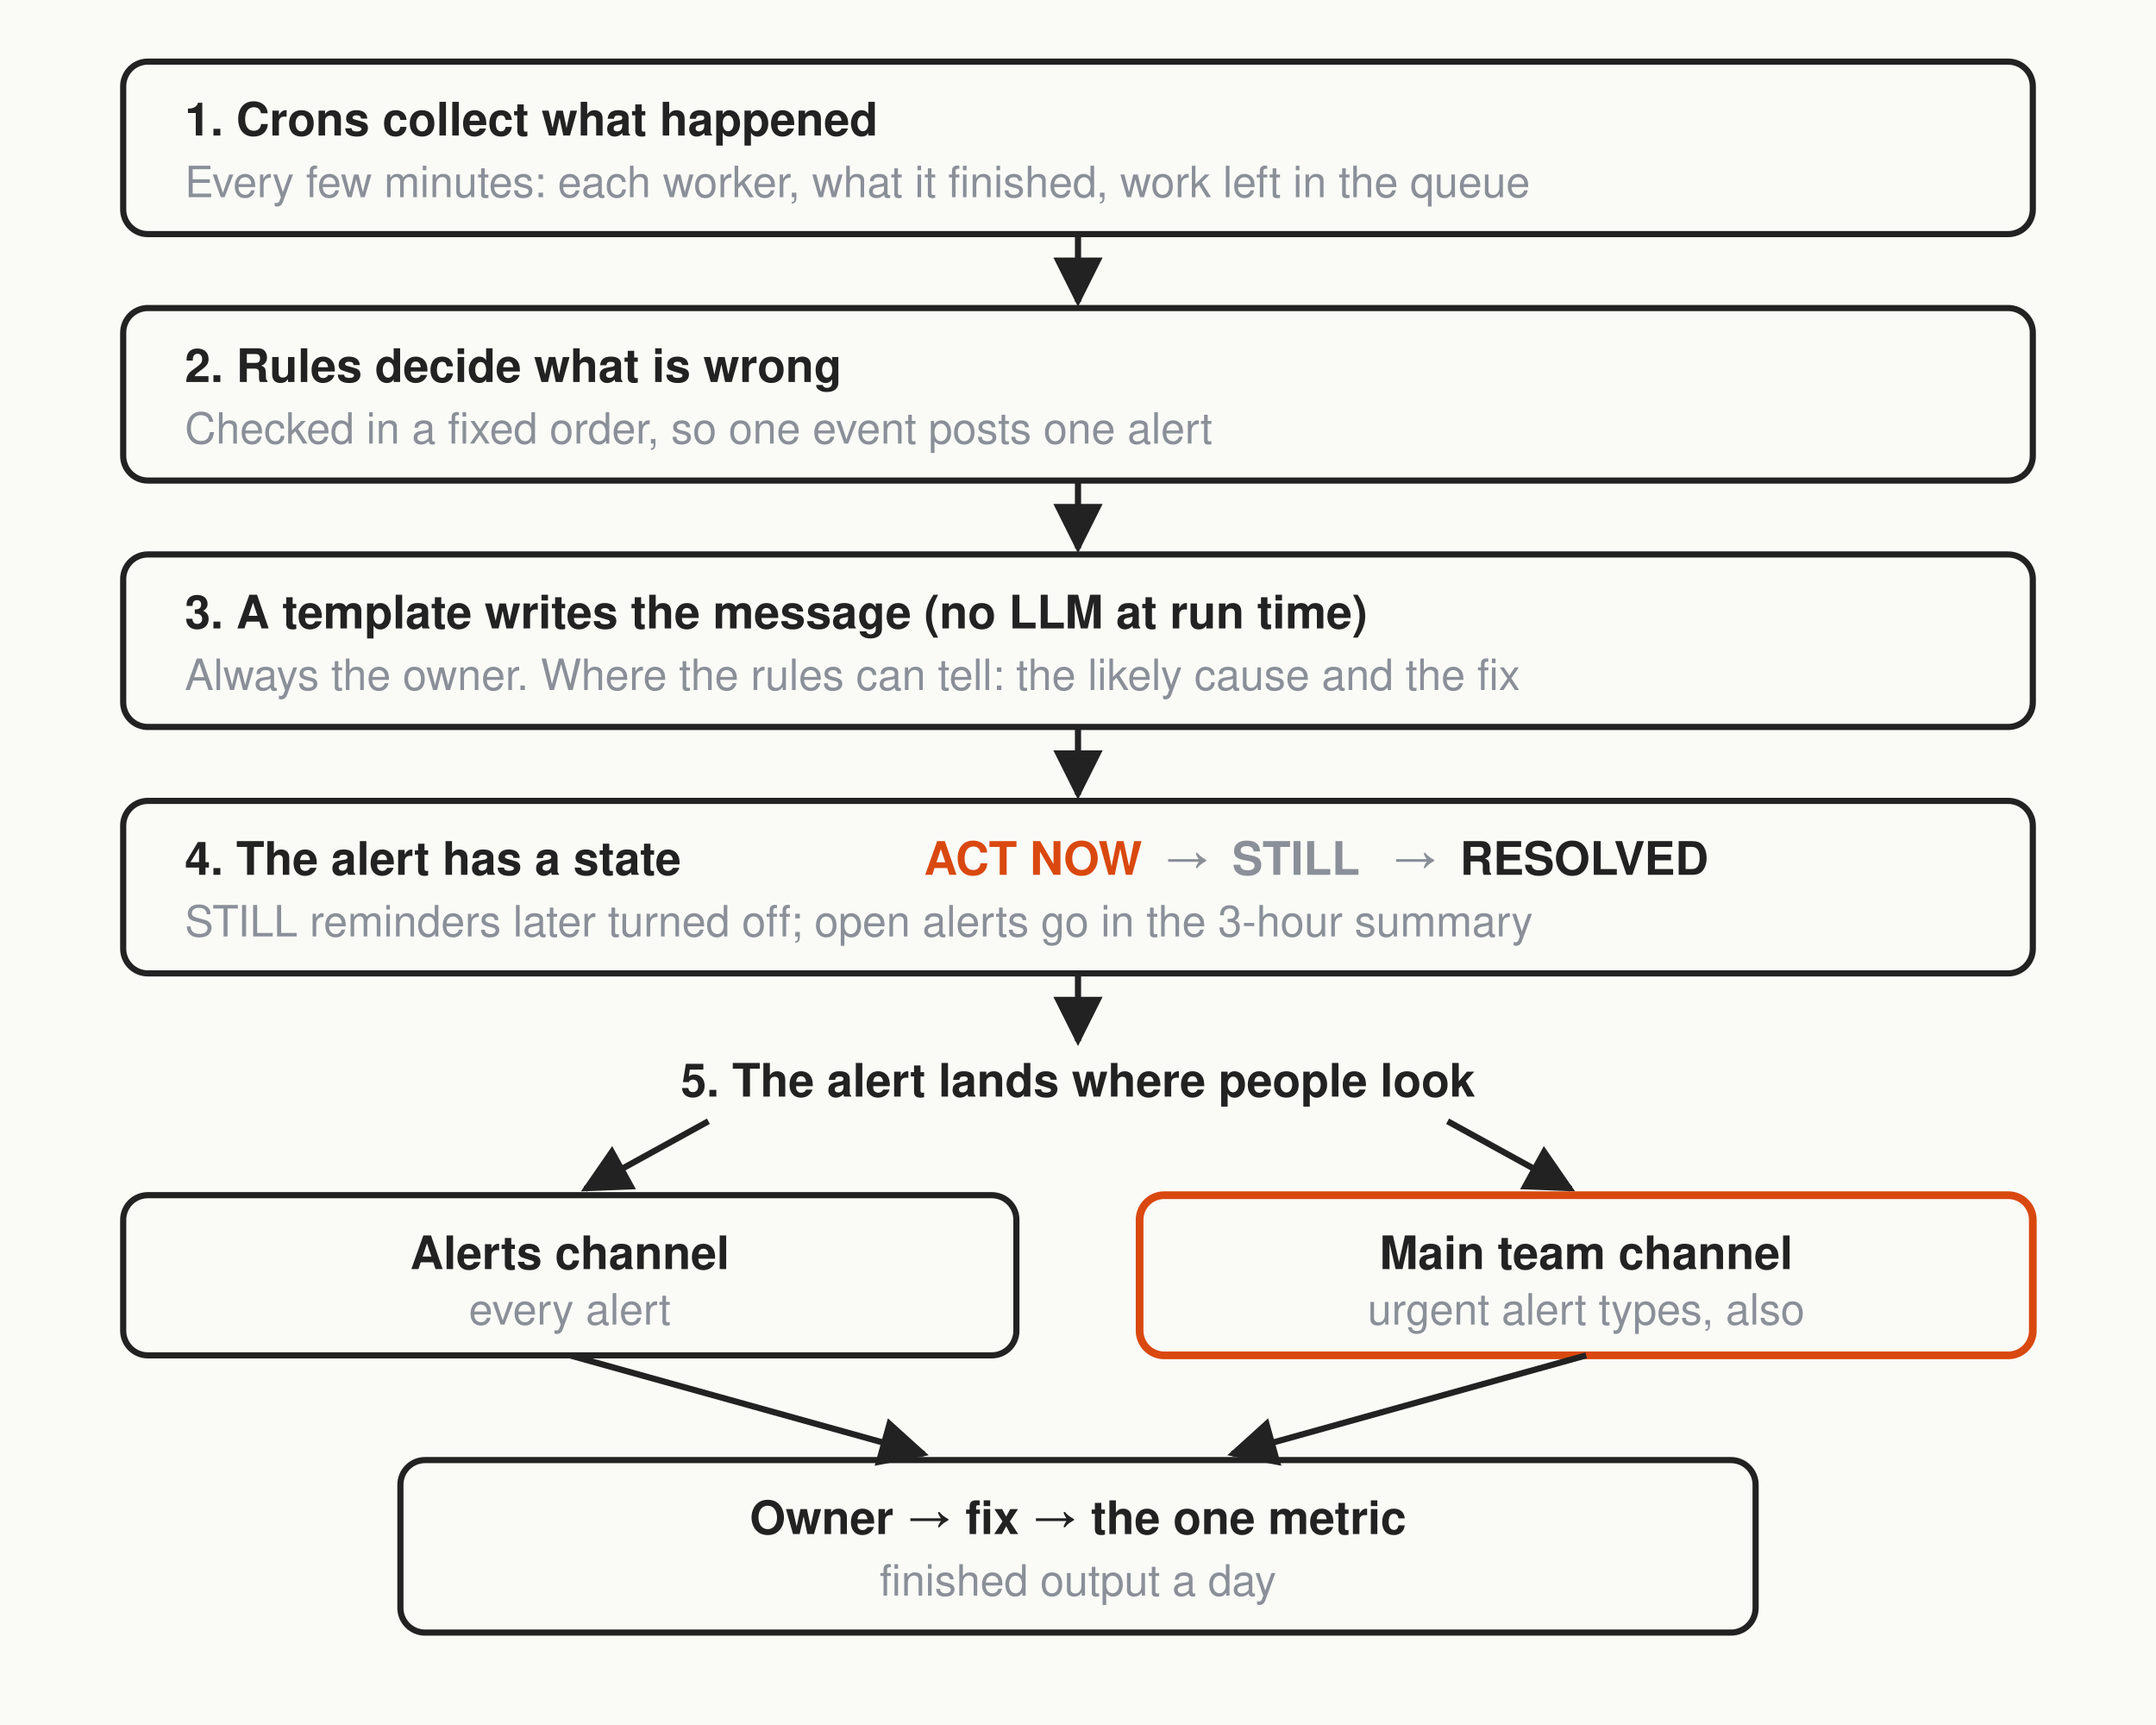
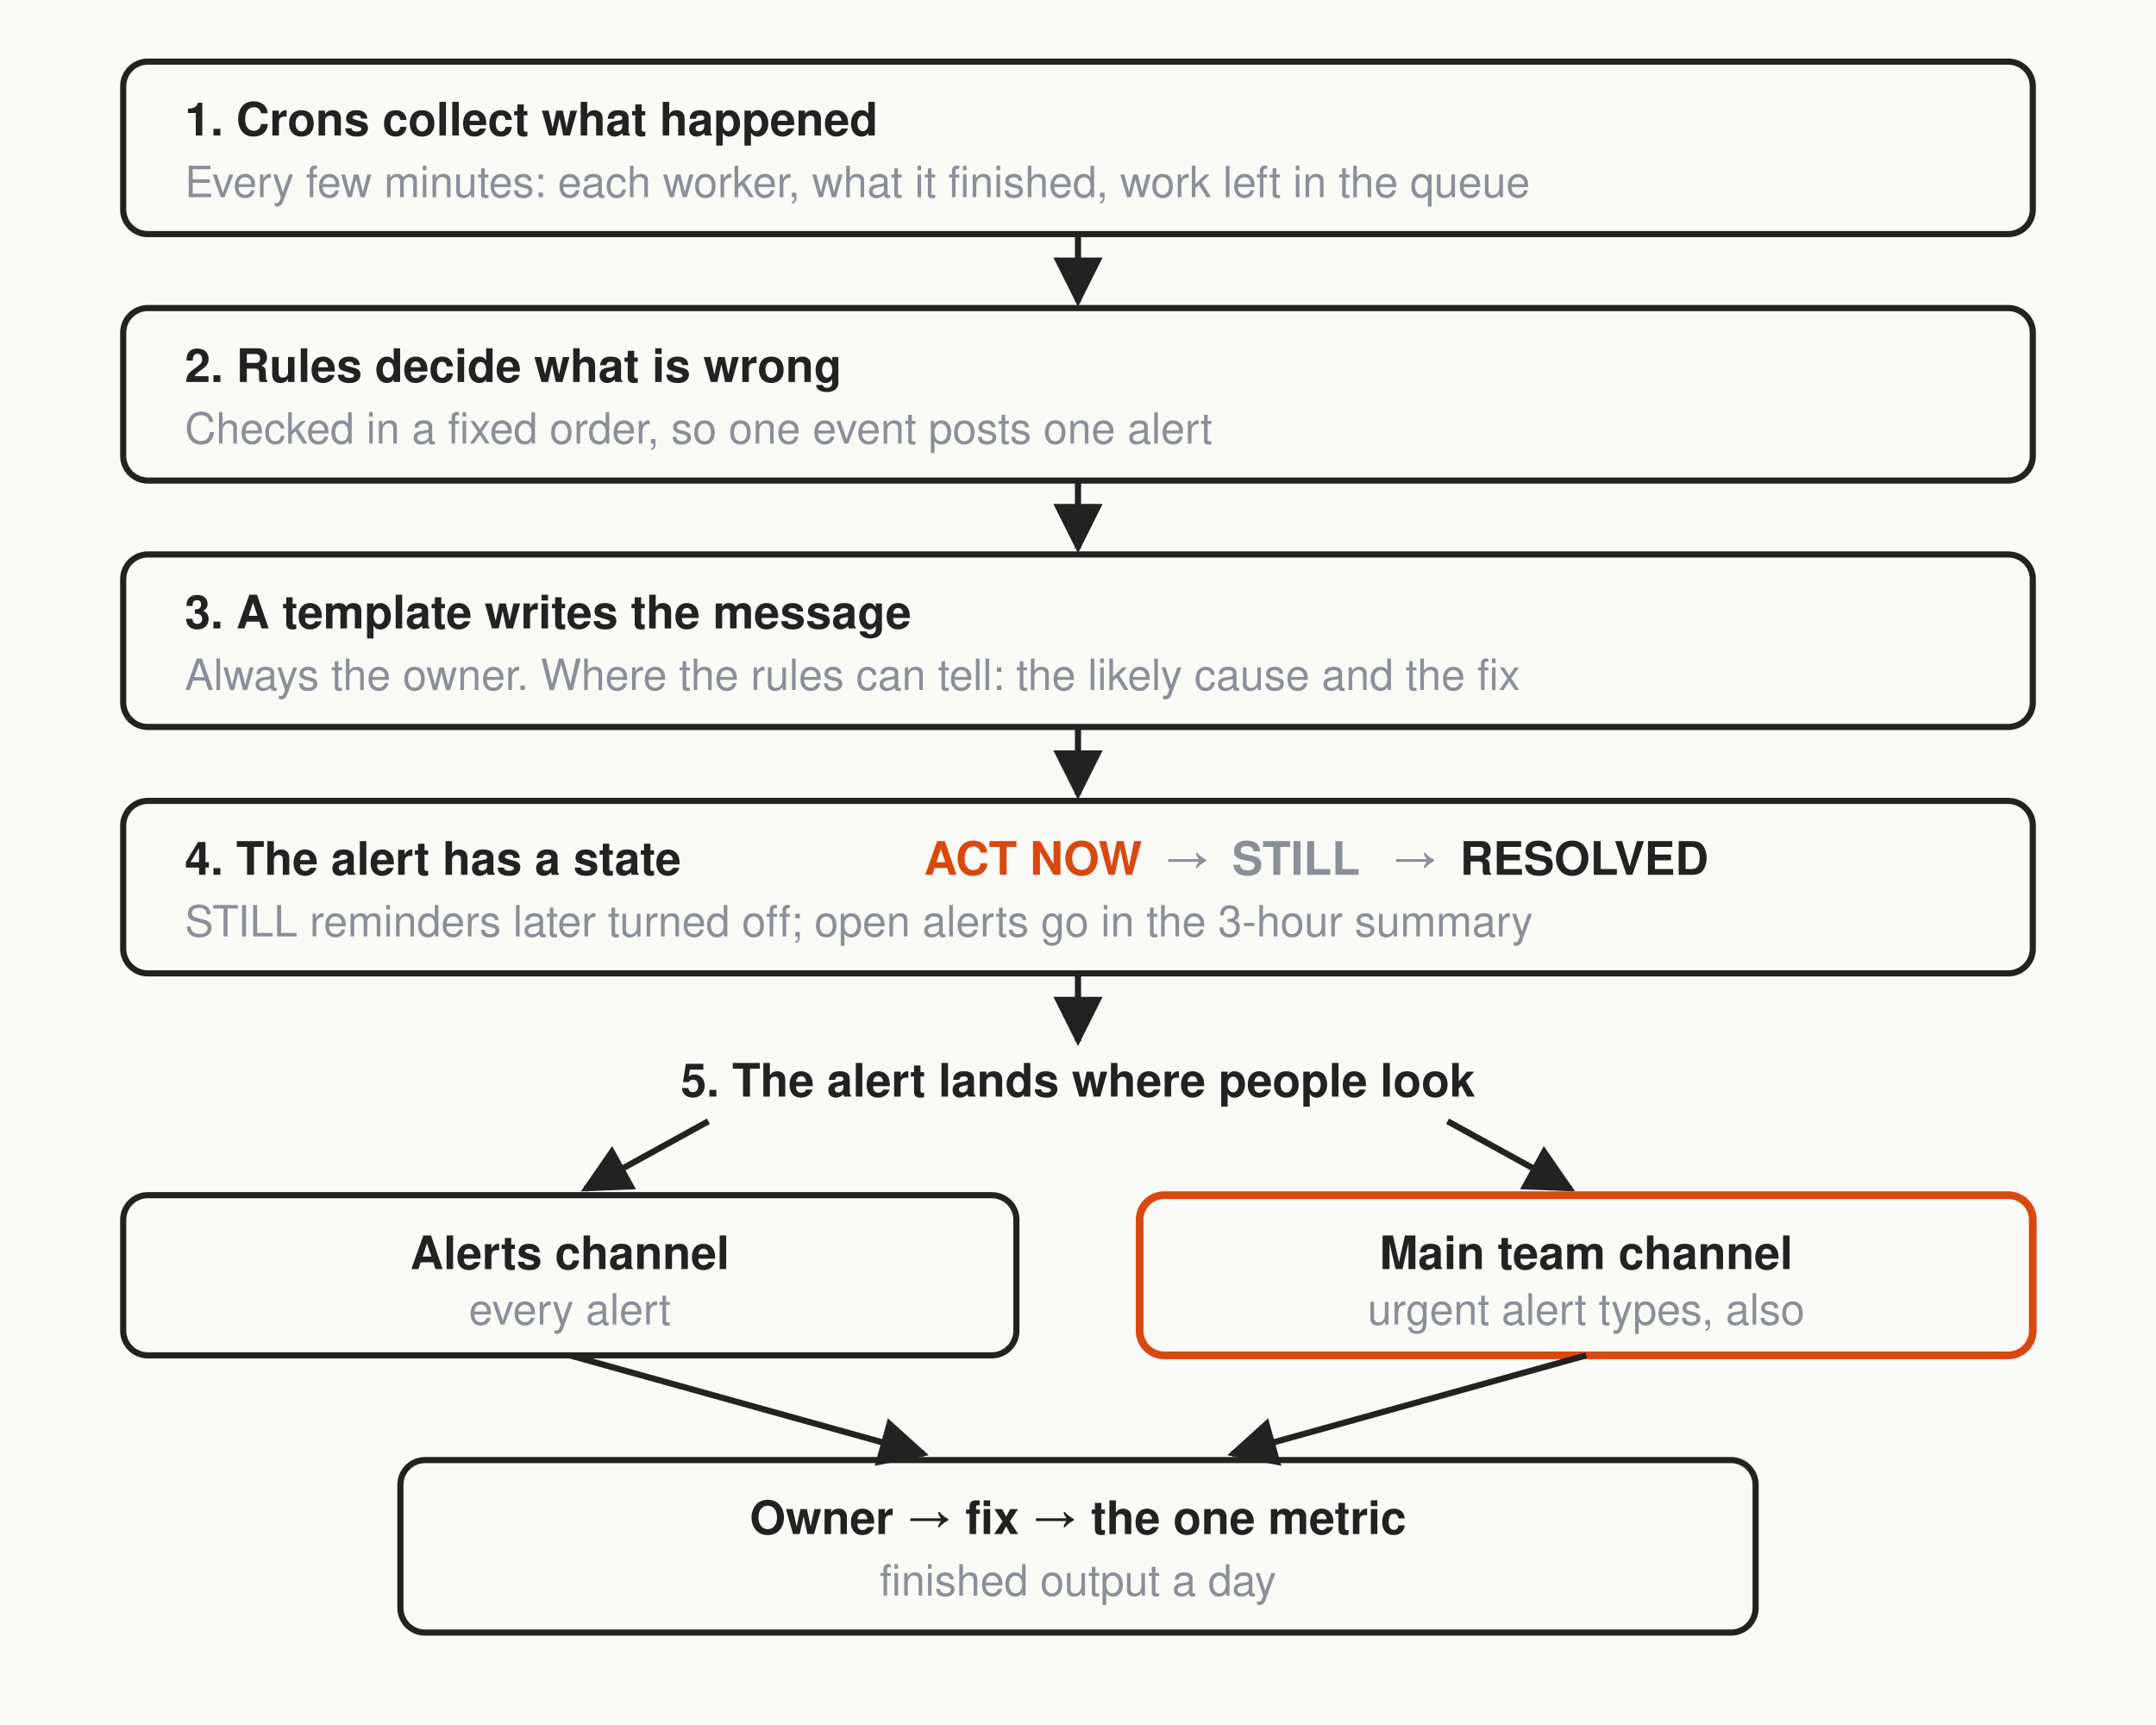
<svg xmlns="http://www.w3.org/2000/svg" viewBox="0 0 700 560" width="700" height="560" font-family="Helvetica, Arial, sans-serif">
  <defs>
    <marker id="arrow" viewBox="0 0 10 10" refX="9" refY="5" markerWidth="8" markerHeight="8" orient="auto-start-reverse">
      <path d="M0,0 L10,5 L0,10 z" fill="#222222" />
    </marker>
  </defs>
  <rect width="700" height="560" fill="#fafaf7" />
  <g font-size="15" fill="#222222">
    <rect x="40" y="20" width="620" height="56" rx="8" fill="none" stroke="#222222" stroke-width="2" />
    <text x="60" y="44" font-weight="bold">1. Crons collect what happened</text>
    <text x="60" y="64" font-size="14" fill="#8a8f98">Every few minutes: each worker, what it finished, work left in the queue</text>
    <line x1="350" y1="76" x2="350" y2="98" stroke="#222222" stroke-width="2" marker-end="url(#arrow)" />
    <rect x="40" y="100" width="620" height="56" rx="8" fill="none" stroke="#222222" stroke-width="2" />
    <text x="60" y="124" font-weight="bold">2. Rules decide what is wrong</text>
    <text x="60" y="144" font-size="14" fill="#8a8f98">Checked in a fixed order, so one event posts one alert</text>
    <line x1="350" y1="156" x2="350" y2="178" stroke="#222222" stroke-width="2" marker-end="url(#arrow)" />
    <rect x="40" y="180" width="620" height="56" rx="8" fill="none" stroke="#222222" stroke-width="2" />
-     <text x="60" y="204" font-weight="bold">3. A template writes the message (no LLM at run time)</text>
+     <text x="60" y="204" font-weight="bold">3. A template writes the message</text>
    <text x="60" y="224" font-size="14" fill="#8a8f98">Always the owner. Where the rules can tell: the likely cause and the fix</text>
    <line x1="350" y1="236" x2="350" y2="258" stroke="#222222" stroke-width="2" marker-end="url(#arrow)" />
    <rect x="40" y="260" width="620" height="56" rx="8" fill="none" stroke="#222222" stroke-width="2" />
    <text x="60" y="284" font-weight="bold">4. The alert has a state</text>
    <text x="300" y="284" font-weight="bold" fill="#d9480f">ACT NOW</text>
    <text x="378" y="284" fill="#8a8f98">→</text>
    <text x="400" y="284" font-weight="bold" fill="#8a8f98">STILL</text>
    <text x="452" y="284" fill="#8a8f98">→</text>
    <text x="474" y="284" font-weight="bold">RESOLVED</text>
    <text x="60" y="304" font-size="14" fill="#8a8f98">STILL reminders later turned off; open alerts go in the 3-hour summary</text>
    <line x1="350" y1="316" x2="350" y2="338" stroke="#222222" stroke-width="2" marker-end="url(#arrow)" />
    <text x="350" y="356" text-anchor="middle" font-weight="bold">5. The alert lands where people look</text>
    <line x1="230" y1="364" x2="190" y2="386" stroke="#222222" stroke-width="2" marker-end="url(#arrow)" />
    <line x1="470" y1="364" x2="510" y2="386" stroke="#222222" stroke-width="2" marker-end="url(#arrow)" />
    <rect x="40" y="388" width="290" height="52" rx="8" fill="none" stroke="#222222" stroke-width="2" />
    <text x="185" y="412" text-anchor="middle" font-weight="bold">Alerts channel</text>
    <text x="185" y="430" text-anchor="middle" font-size="14" fill="#8a8f98">every alert</text>
    <rect x="370" y="388" width="290" height="52" rx="8" fill="none" stroke="#d9480f" stroke-width="2.5" />
    <text x="515" y="412" text-anchor="middle" font-weight="bold">Main team channel</text>
    <text x="515" y="430" text-anchor="middle" font-size="14" fill="#8a8f98">urgent alert types, also</text>
    <line x1="185" y1="440" x2="300" y2="472" stroke="#222222" stroke-width="2" marker-end="url(#arrow)" />
    <line x1="515" y1="440" x2="400" y2="472" stroke="#222222" stroke-width="2" marker-end="url(#arrow)" />
    <rect x="130" y="474" width="440" height="56" rx="8" fill="none" stroke="#222222" stroke-width="2" />
    <text x="350" y="498" text-anchor="middle" font-weight="bold">Owner → fix → the one metric</text>
    <text x="350" y="518" text-anchor="middle" font-size="14" fill="#8a8f98">finished output a day</text>
  </g>
</svg>
